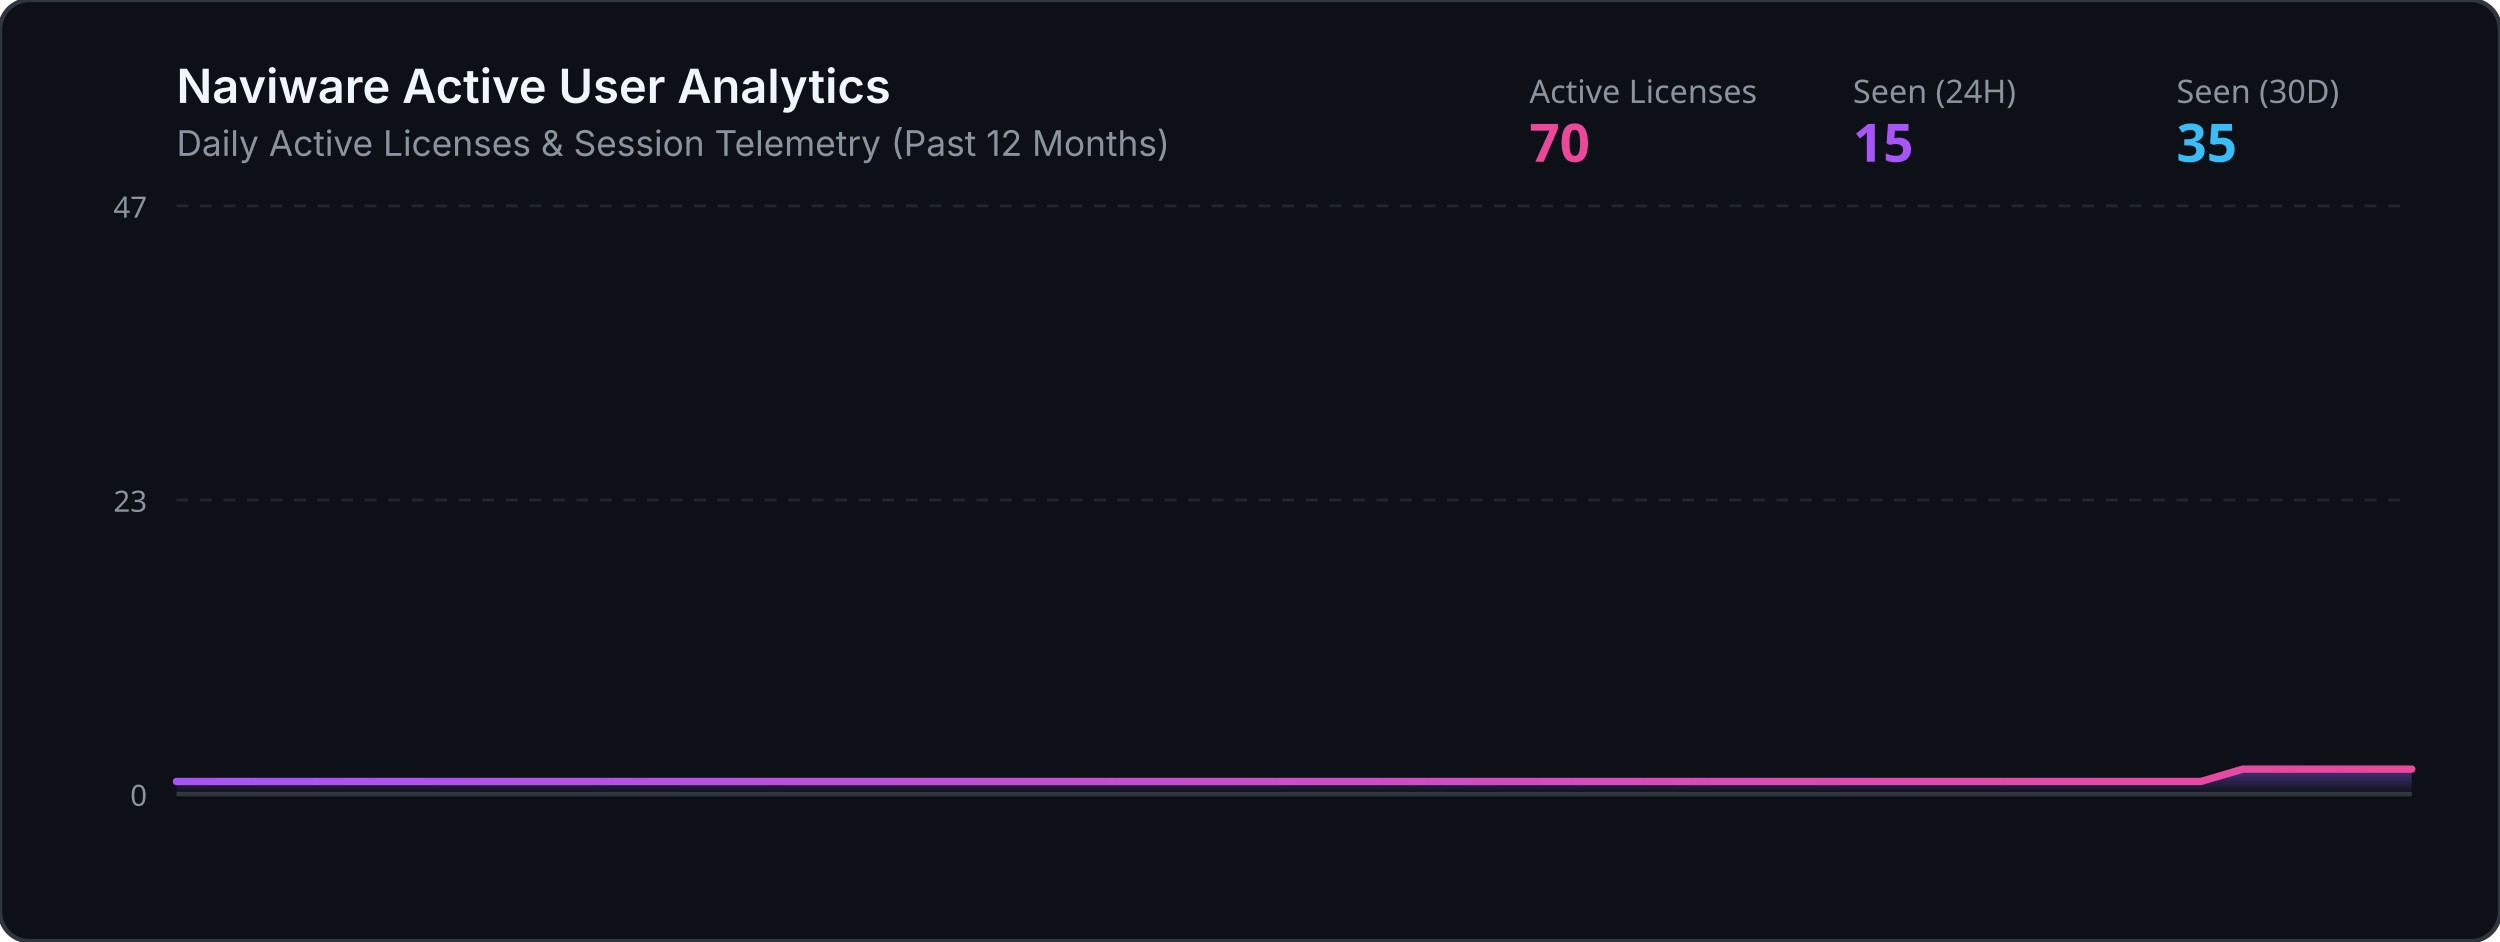
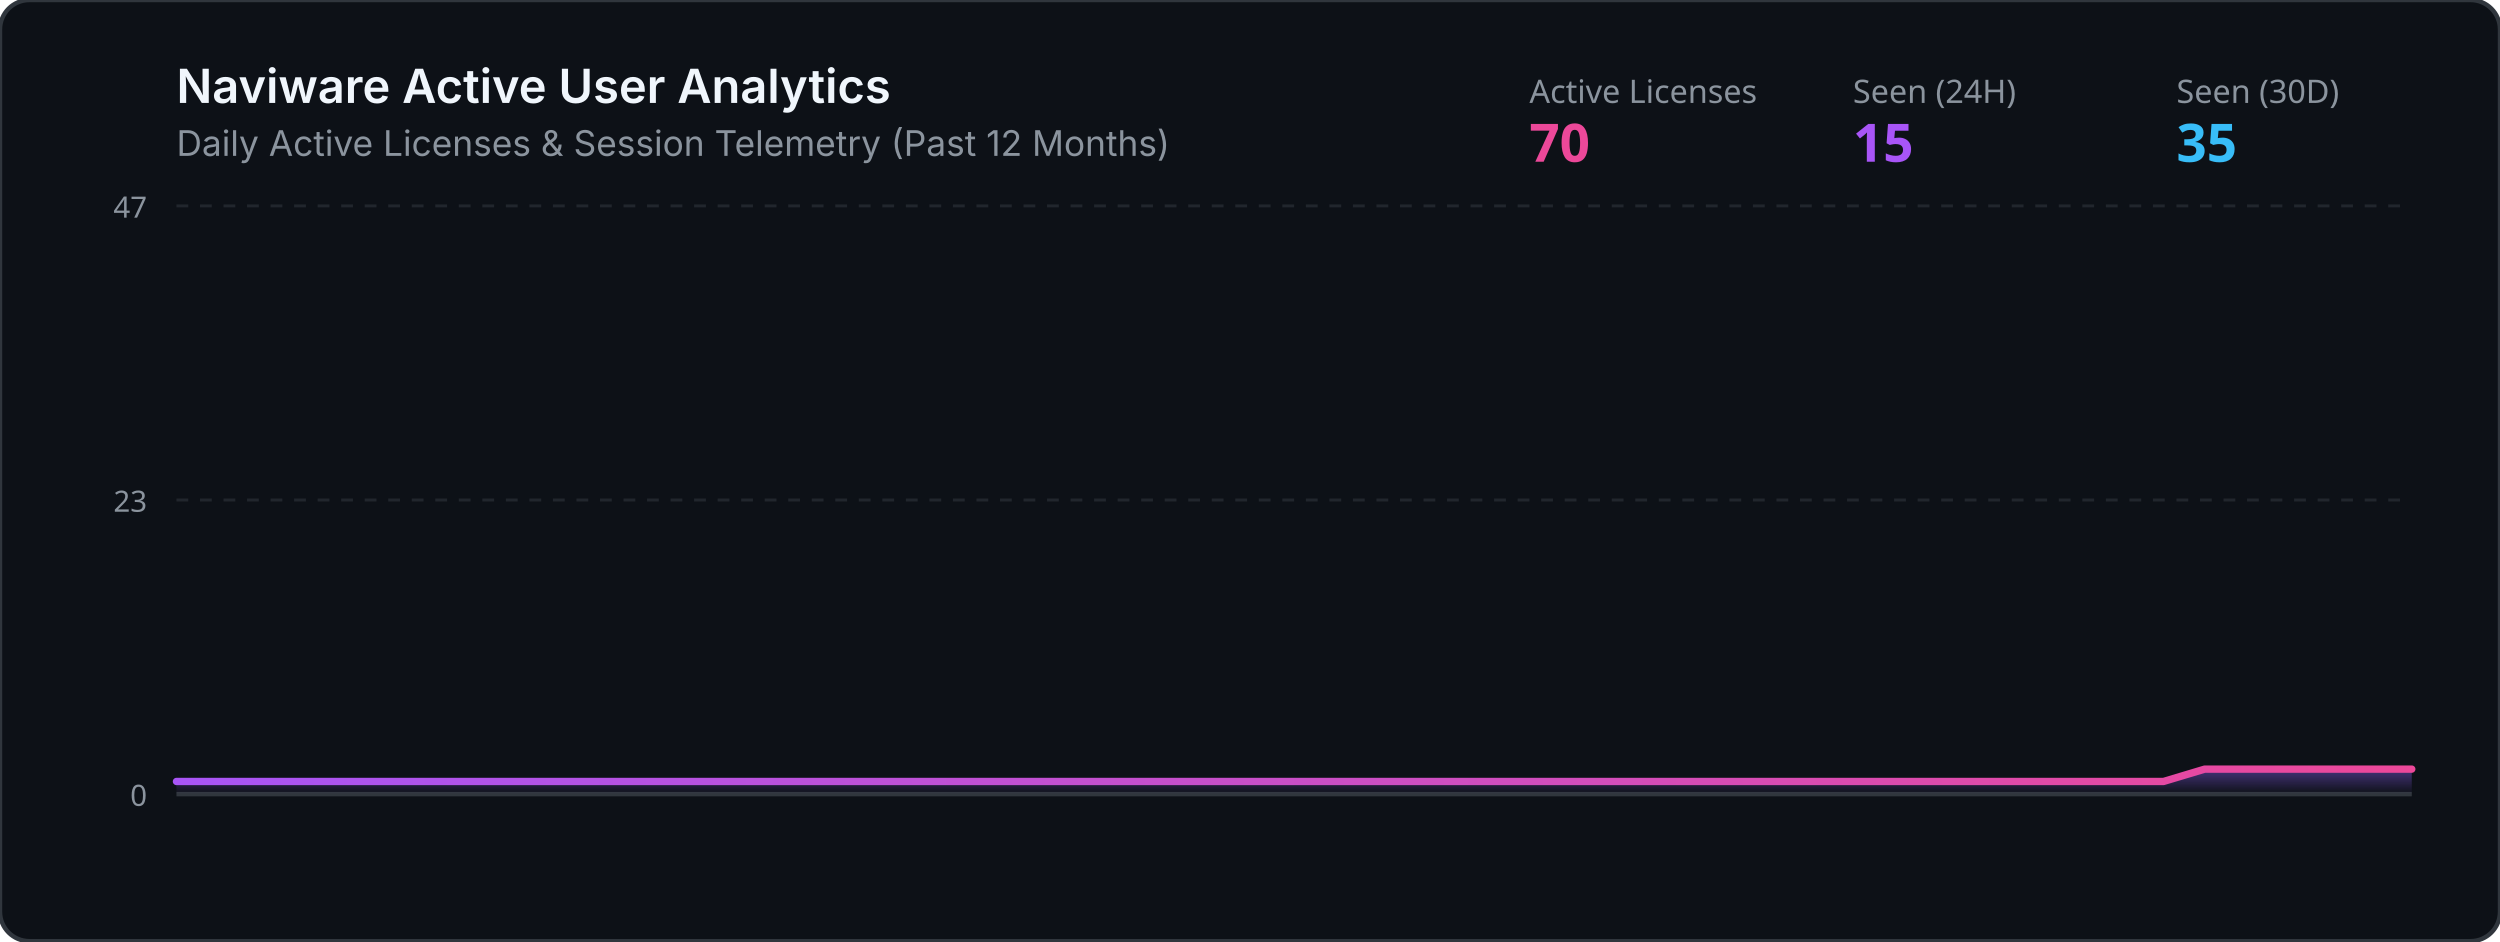
<svg xmlns="http://www.w3.org/2000/svg" viewBox="0 0 850 320" width="100%" height="320">
  <defs>
    <linearGradient id="grad" x1="0%" y1="0%" x2="0%" y2="100%">
      <stop offset="0%" stop-color="#8b5cf6" stop-opacity="0.45" />
      <stop offset="100%" stop-color="#8b5cf6" stop-opacity="0.0" />
    </linearGradient>
    <linearGradient id="lineGrad" x1="0%" y1="0%" x2="100%" y2="0%">
      <stop offset="0%" stop-color="#a855f7" />
      <stop offset="100%" stop-color="#ec4899" />
    </linearGradient>
  </defs>
  <rect width="850" height="320" rx="10" fill="#0d1117" stroke="#30363d" stroke-width="1.5" />
  <text x="60" y="35" fill="#f0f6fc" font-family="-apple-system,BlinkMacSystemFont,Segoe UI,sans-serif" font-size="16" font-weight="600">Naviware Active User Analytics</text>
  <text x="60" y="53" fill="#8b949e" font-family="-apple-system,BlinkMacSystemFont,Segoe UI,sans-serif" font-size="12">Daily Active Licenses &amp; Session Telemetry (Past 12 Months)</text>
  <text x="520" y="35" fill="#8b949e" font-family="sans-serif" font-size="11">Active Licenses</text>
  <text x="520" y="55" fill="#ec4899" font-family="sans-serif" font-size="18" font-weight="bold">70</text>
  <text x="630" y="35" fill="#8b949e" font-family="sans-serif" font-size="11">Seen (24H)</text>
  <text x="630" y="55" fill="#a855f7" font-family="sans-serif" font-size="18" font-weight="bold">15</text>
  <text x="740" y="35" fill="#8b949e" font-family="sans-serif" font-size="11">Seen (30D)</text>
  <text x="740" y="55" fill="#38bdf8" font-family="sans-serif" font-size="18" font-weight="bold">35</text>
  <line x1="60" y1="70" x2="820" y2="70" stroke="#21262d" stroke-width="1" stroke-dasharray="4" />
  <line x1="60" y1="170.0" x2="820" y2="170.0" stroke="#21262d" stroke-width="1" stroke-dasharray="4" />
  <line x1="60" y1="270" x2="820" y2="270" stroke="#30363d" stroke-width="1.5" />
  <text x="50" y="74" fill="#8b949e" font-family="sans-serif" font-size="10" text-anchor="end">47</text>
  <text x="50" y="174.0" fill="#8b949e" font-family="sans-serif" font-size="10" text-anchor="end">23</text>
  <text x="50" y="274" fill="#8b949e" font-family="sans-serif" font-size="10" text-anchor="end">0</text>
-   <polygon points="60,270 60.0,265.7 74.3,265.7 88.7,265.7 103.0,265.7 117.4,265.7 131.7,265.7 146.0,265.7 160.4,265.7 174.7,265.7 189.1,265.7 203.4,265.7 217.7,265.7 232.1,265.7 246.4,265.7 260.8,265.7 275.1,265.7 289.4,265.7 303.8,265.7 318.1,265.7 332.5,265.7 346.8,265.7 361.1,265.7 375.5,265.7 389.8,265.7 404.2,265.7 418.5,265.7 432.8,265.7 447.2,265.7 461.5,265.7 475.8,265.7 490.2,265.7 504.5,265.7 518.9,265.7 533.2,265.7 547.5,265.7 561.9,265.7 576.2,265.7 590.6,265.7 604.9,265.7 619.2,265.7 633.6,265.7 647.9,265.7 662.3,265.7 676.6,265.7 690.9,265.7 705.3,265.7 719.6,265.7 734.0,265.7 748.3,265.7 762.6,261.5 777.0,261.5 791.3,261.5 805.7,261.5 820.0,261.5 820,270" fill="url(#grad)" />
-   <polyline points="60.0,265.7 74.3,265.7 88.7,265.7 103.0,265.7 117.4,265.7 131.7,265.7 146.0,265.7 160.4,265.7 174.7,265.7 189.1,265.7 203.4,265.7 217.7,265.7 232.1,265.7 246.4,265.7 260.8,265.7 275.1,265.7 289.4,265.7 303.8,265.7 318.1,265.7 332.5,265.7 346.8,265.7 361.1,265.7 375.5,265.7 389.8,265.7 404.2,265.7 418.5,265.7 432.8,265.7 447.2,265.7 461.5,265.7 475.8,265.7 490.2,265.7 504.5,265.7 518.9,265.7 533.2,265.7 547.5,265.7 561.9,265.7 576.2,265.7 590.6,265.7 604.9,265.7 619.2,265.7 633.6,265.7 647.9,265.7 662.3,265.7 676.6,265.7 690.9,265.7 705.3,265.7 719.6,265.7 734.0,265.7 748.3,265.7 762.6,261.5 777.0,261.5 791.3,261.5 805.7,261.5 820.0,261.5" fill="none" stroke="url(#lineGrad)" stroke-width="2.5" stroke-linecap="round" stroke-linejoin="round" />
+   <polygon points="60,270 60.0,265.7 74.1,265.7 88.1,265.7 102.2,265.7 116.3,265.7 130.4,265.7 144.4,265.7 158.5,265.7 172.6,265.7 186.7,265.7 200.7,265.7 214.8,265.7 228.9,265.7 243.0,265.7 257.0,265.7 271.1,265.7 285.2,265.7 299.3,265.7 313.3,265.7 327.4,265.7 341.5,265.7 355.6,265.7 369.6,265.7 383.7,265.7 397.8,265.7 411.9,265.7 425.9,265.7 440.0,265.7 454.1,265.7 468.1,265.7 482.2,265.7 496.3,265.7 510.4,265.7 524.4,265.7 538.5,265.7 552.6,265.7 566.7,265.7 580.7,265.7 594.8,265.7 608.9,265.7 623.0,265.7 637.0,265.7 651.1,265.7 665.2,265.7 679.3,265.7 693.3,265.7 707.4,265.7 721.5,265.7 735.6,265.7 749.6,261.5 763.7,261.5 777.8,261.5 791.9,261.5 805.9,261.5 820.0,261.5 820,270" fill="url(#grad)" />
+   <polyline points="60.0,265.7 74.1,265.7 88.1,265.7 102.2,265.7 116.3,265.7 130.4,265.7 144.4,265.7 158.5,265.7 172.6,265.7 186.7,265.7 200.7,265.7 214.8,265.7 228.9,265.7 243.0,265.7 257.0,265.7 271.1,265.7 285.2,265.7 299.3,265.7 313.3,265.7 327.4,265.7 341.5,265.7 355.6,265.7 369.6,265.7 383.7,265.7 397.8,265.7 411.9,265.7 425.9,265.7 440.0,265.7 454.1,265.7 468.1,265.7 482.2,265.7 496.3,265.7 510.4,265.7 524.4,265.7 538.5,265.7 552.6,265.7 566.7,265.7 580.7,265.7 594.8,265.7 608.9,265.7 623.0,265.7 637.0,265.7 651.1,265.7 665.2,265.7 679.3,265.7 693.3,265.7 707.4,265.7 721.5,265.7 735.6,265.7 749.6,261.5 763.7,261.5 777.8,261.5 791.9,261.5 805.9,261.5 820.0,261.5" fill="none" stroke="url(#lineGrad)" stroke-width="2.5" stroke-linecap="round" stroke-linejoin="round" />
</svg>
